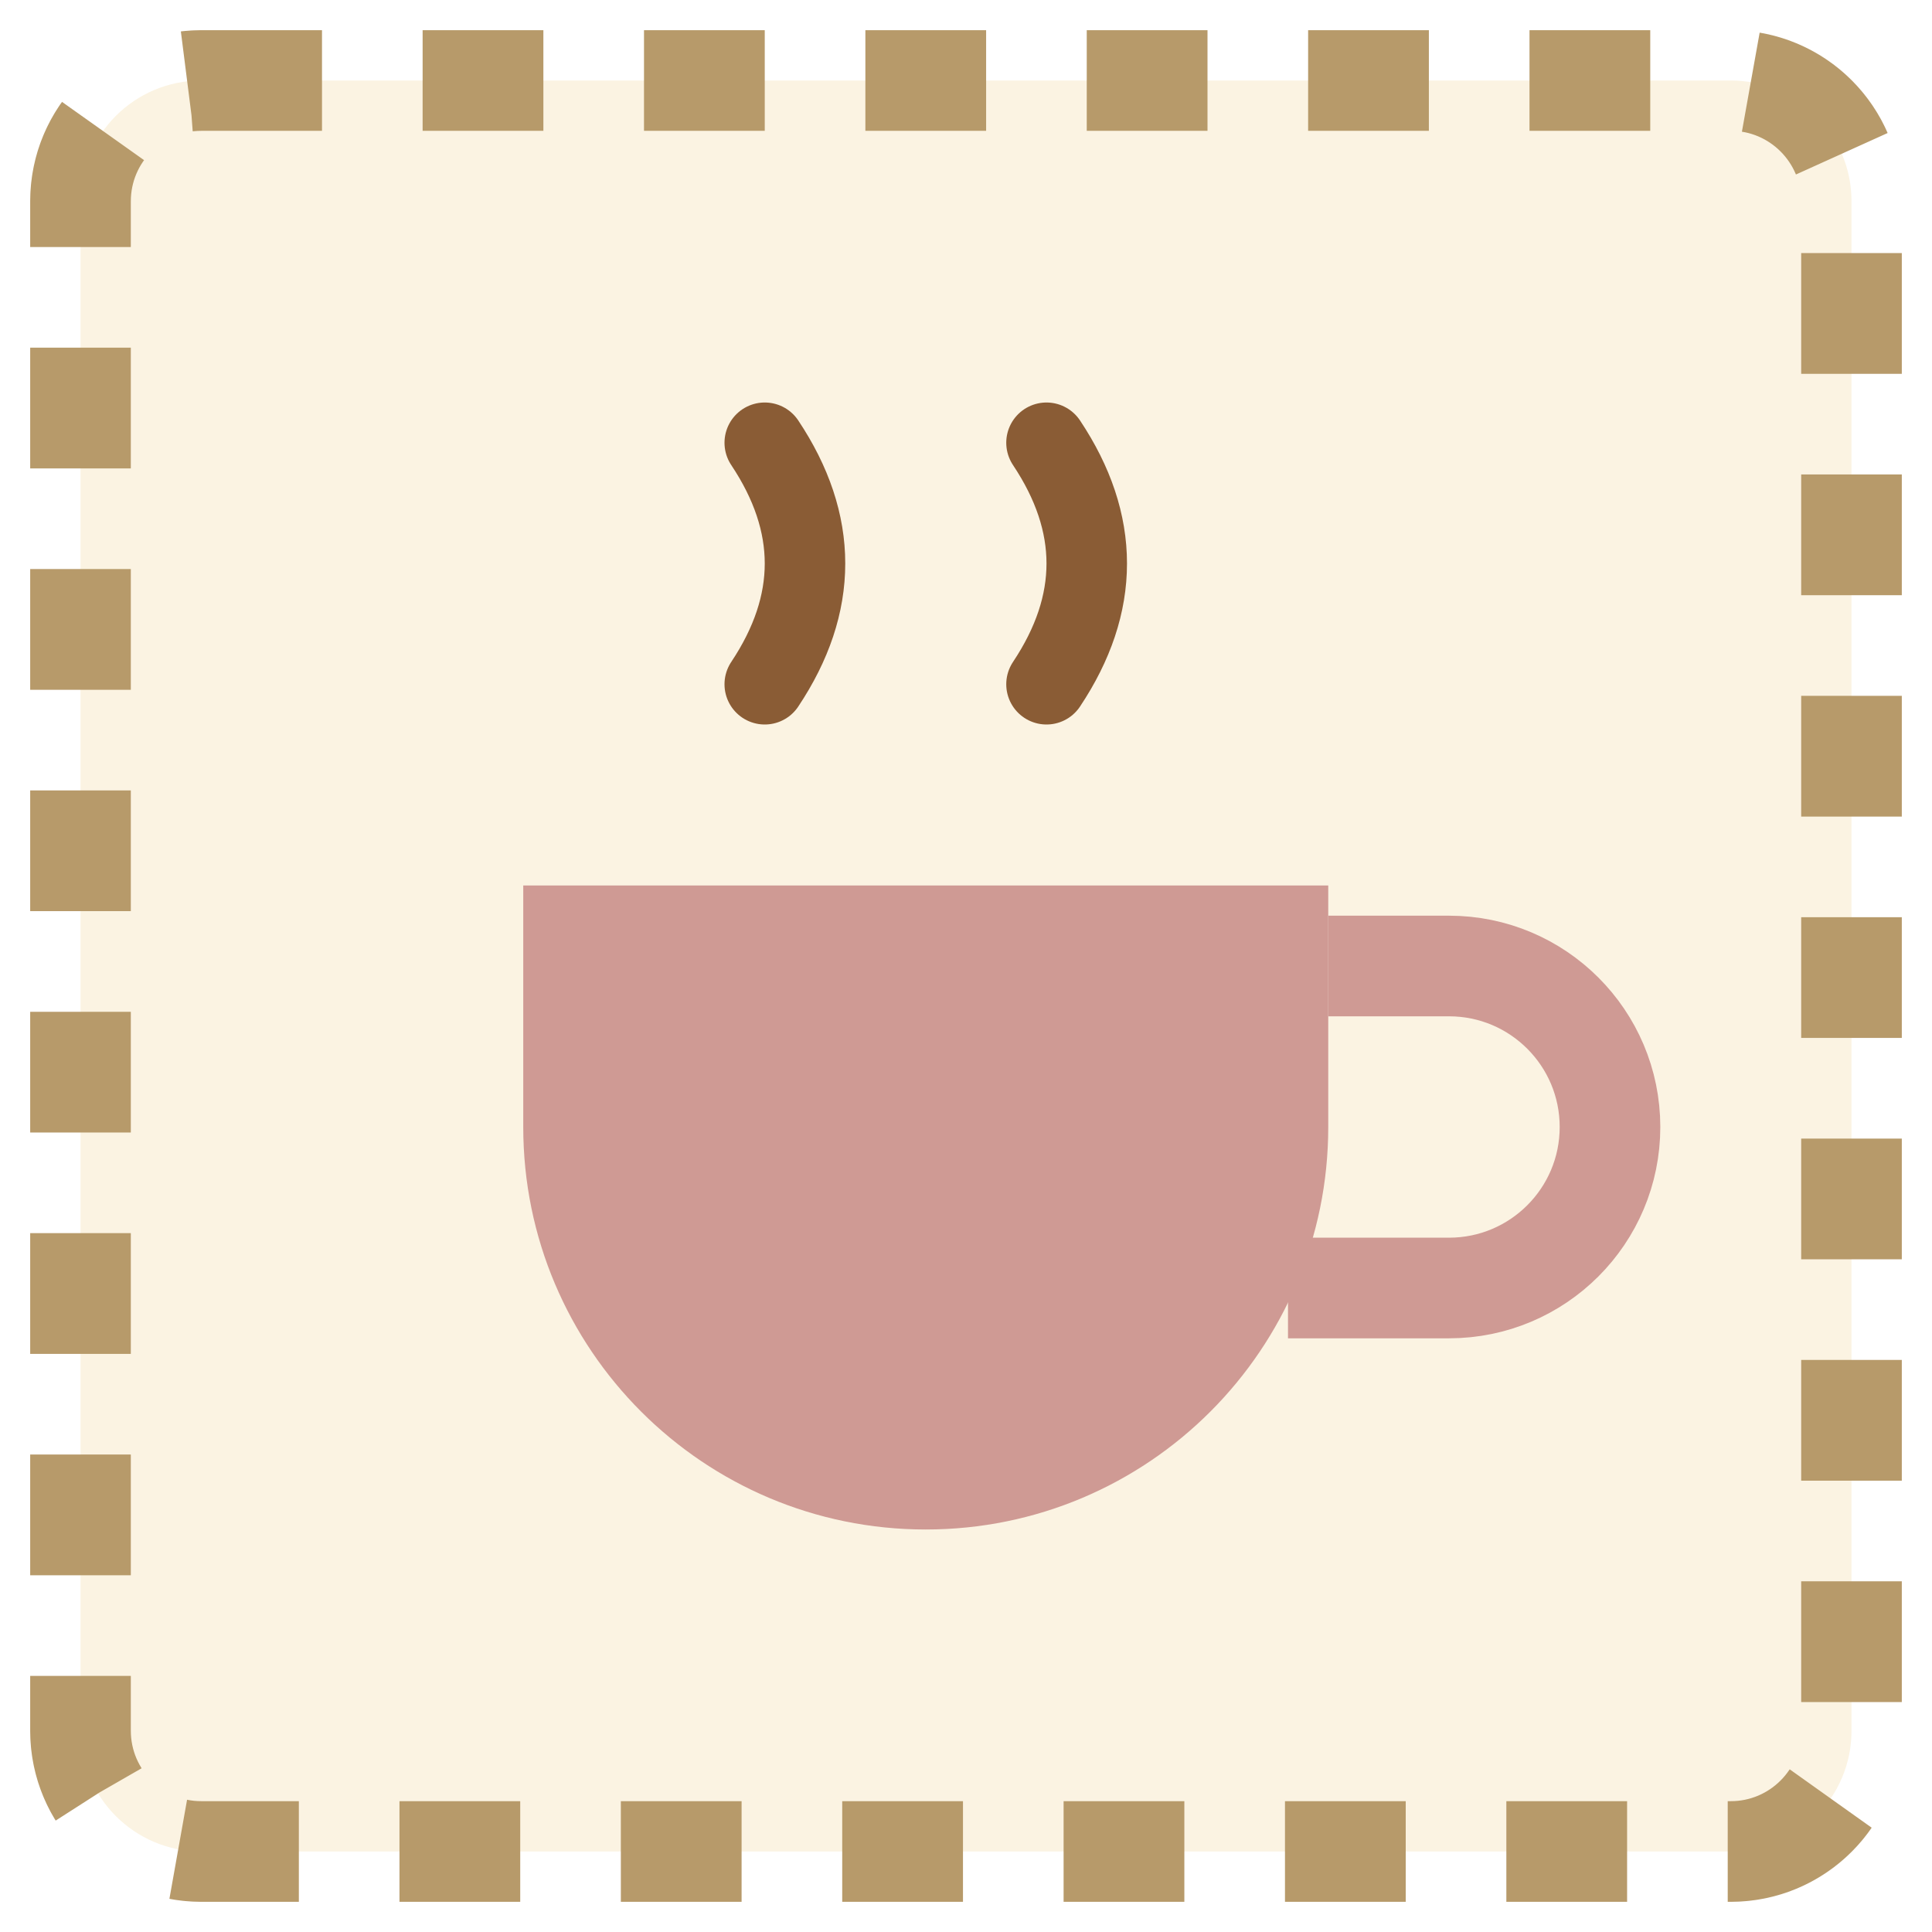
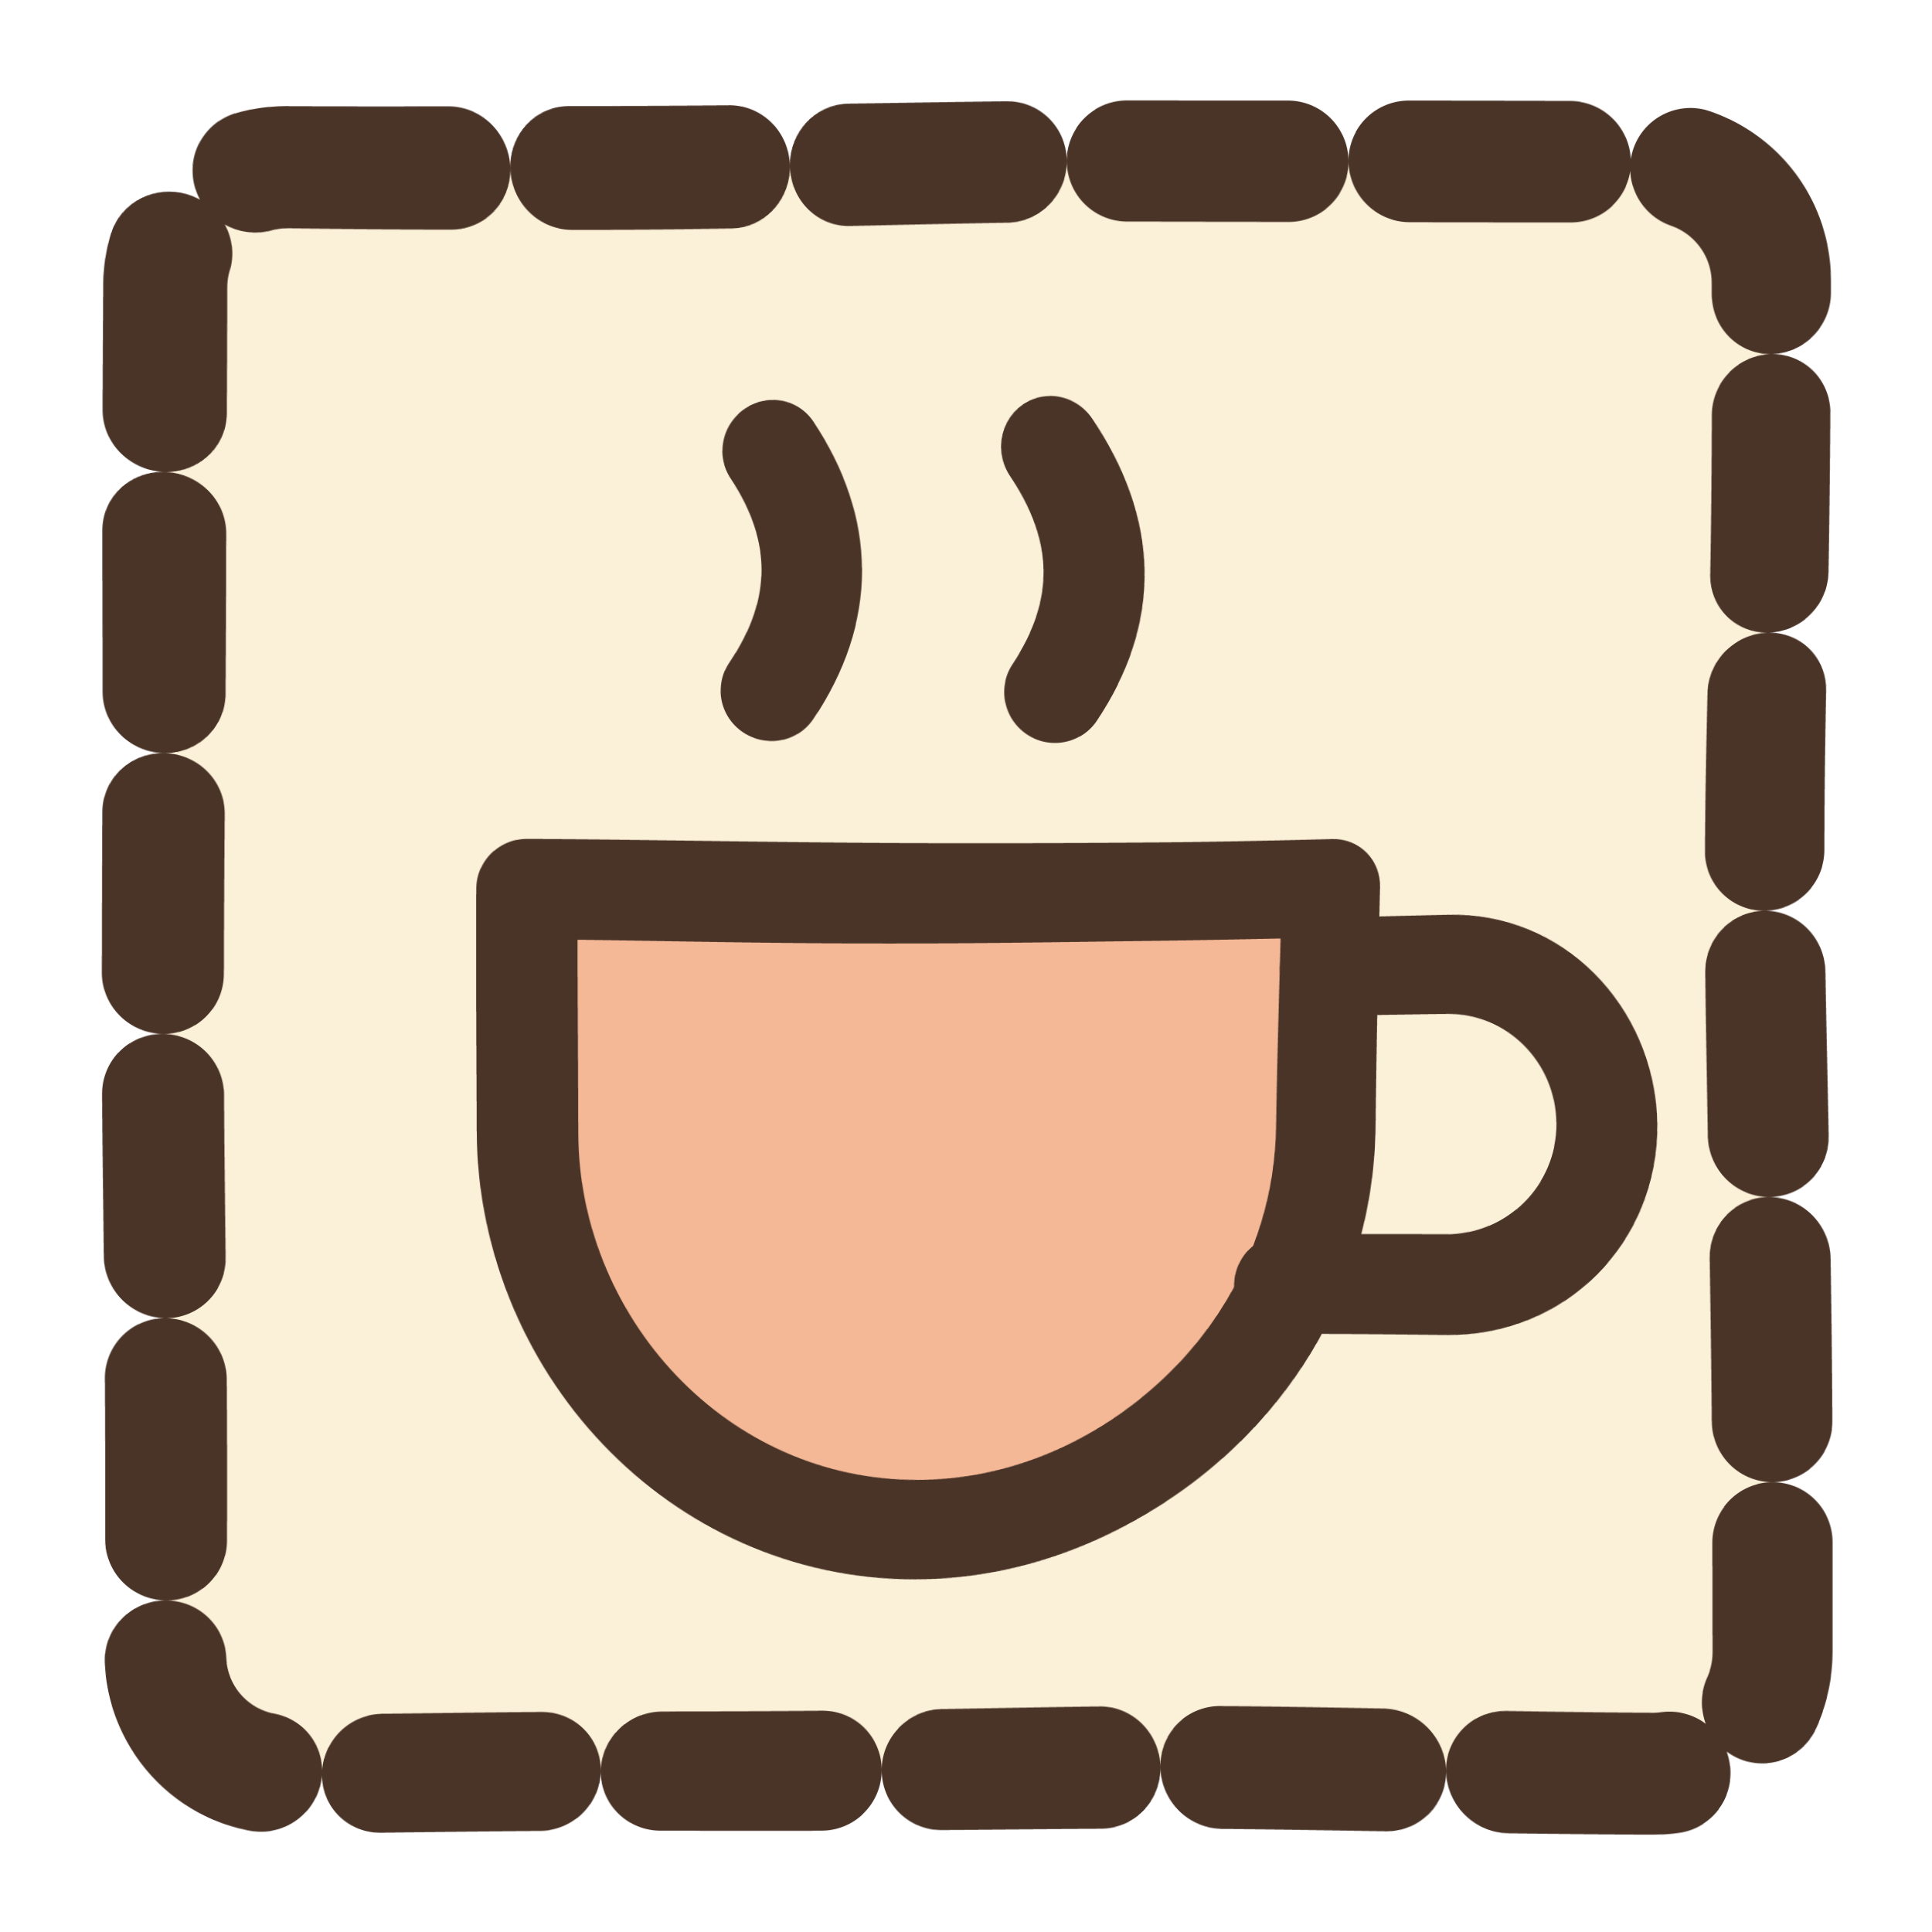
- <svg xmlns="http://www.w3.org/2000/svg" viewBox="0 0 48 48" width="48" height="48">
-   <rect x="2" y="2" width="44" height="44" rx="3" fill="#fbf3e2" stroke="#b79a6a" stroke-width="2.5" stroke-dasharray="3 2.5" />
-   <path d="M13 22 H33 V28 A10 10 0 0 1 23 38 A10 10 0 0 1 13 28 Z" fill="#cf9a94" />
-   <path d="M33 24 H36 A4 4 0 0 1 36 32 H32" fill="none" stroke="#cf9a94" stroke-width="2.5" />
-   <path d="M19 17 Q21 14 19 11 M26 17 Q28 14 26 11" fill="none" stroke="#8a5c35" stroke-width="2" stroke-linecap="round" />
+ <svg xmlns="http://www.w3.org/2000/svg" viewBox="0 0 48 48" width="48" height="48" fill="none" stroke="#4a3428" stroke-width="2.5" stroke-linecap="round" stroke-linejoin="round">
+   <defs>
+     <filter id="hand" x="-6%" y="-6%" width="112%" height="112%">
+       <feTurbulence type="fractalNoise" baseFrequency="0.035" numOctaves="2" seed="4" result="n" />
+       <feDisplacementMap in="SourceGraphic" in2="n" scale="0.8" />
+     </filter>
+   </defs>
+   <g filter="url(#hand)">
+     <rect x="4" y="4" width="40" height="40" rx="3" fill="#fbf0d8" stroke-width="3" stroke-dasharray="4 3" />
+     <path d="M13 22 H33 V28 A10 10 0 0 1 23 38 A10 10 0 0 1 13 28 Z" fill="#f4b896" />
+     <path d="M33 24 H36 A4 4 0 0 1 36 32 H32" />
+     <path d="M19 17 Q21 14 19 11 M26 17 Q28 14 26 11" />
+   </g>
</svg>
